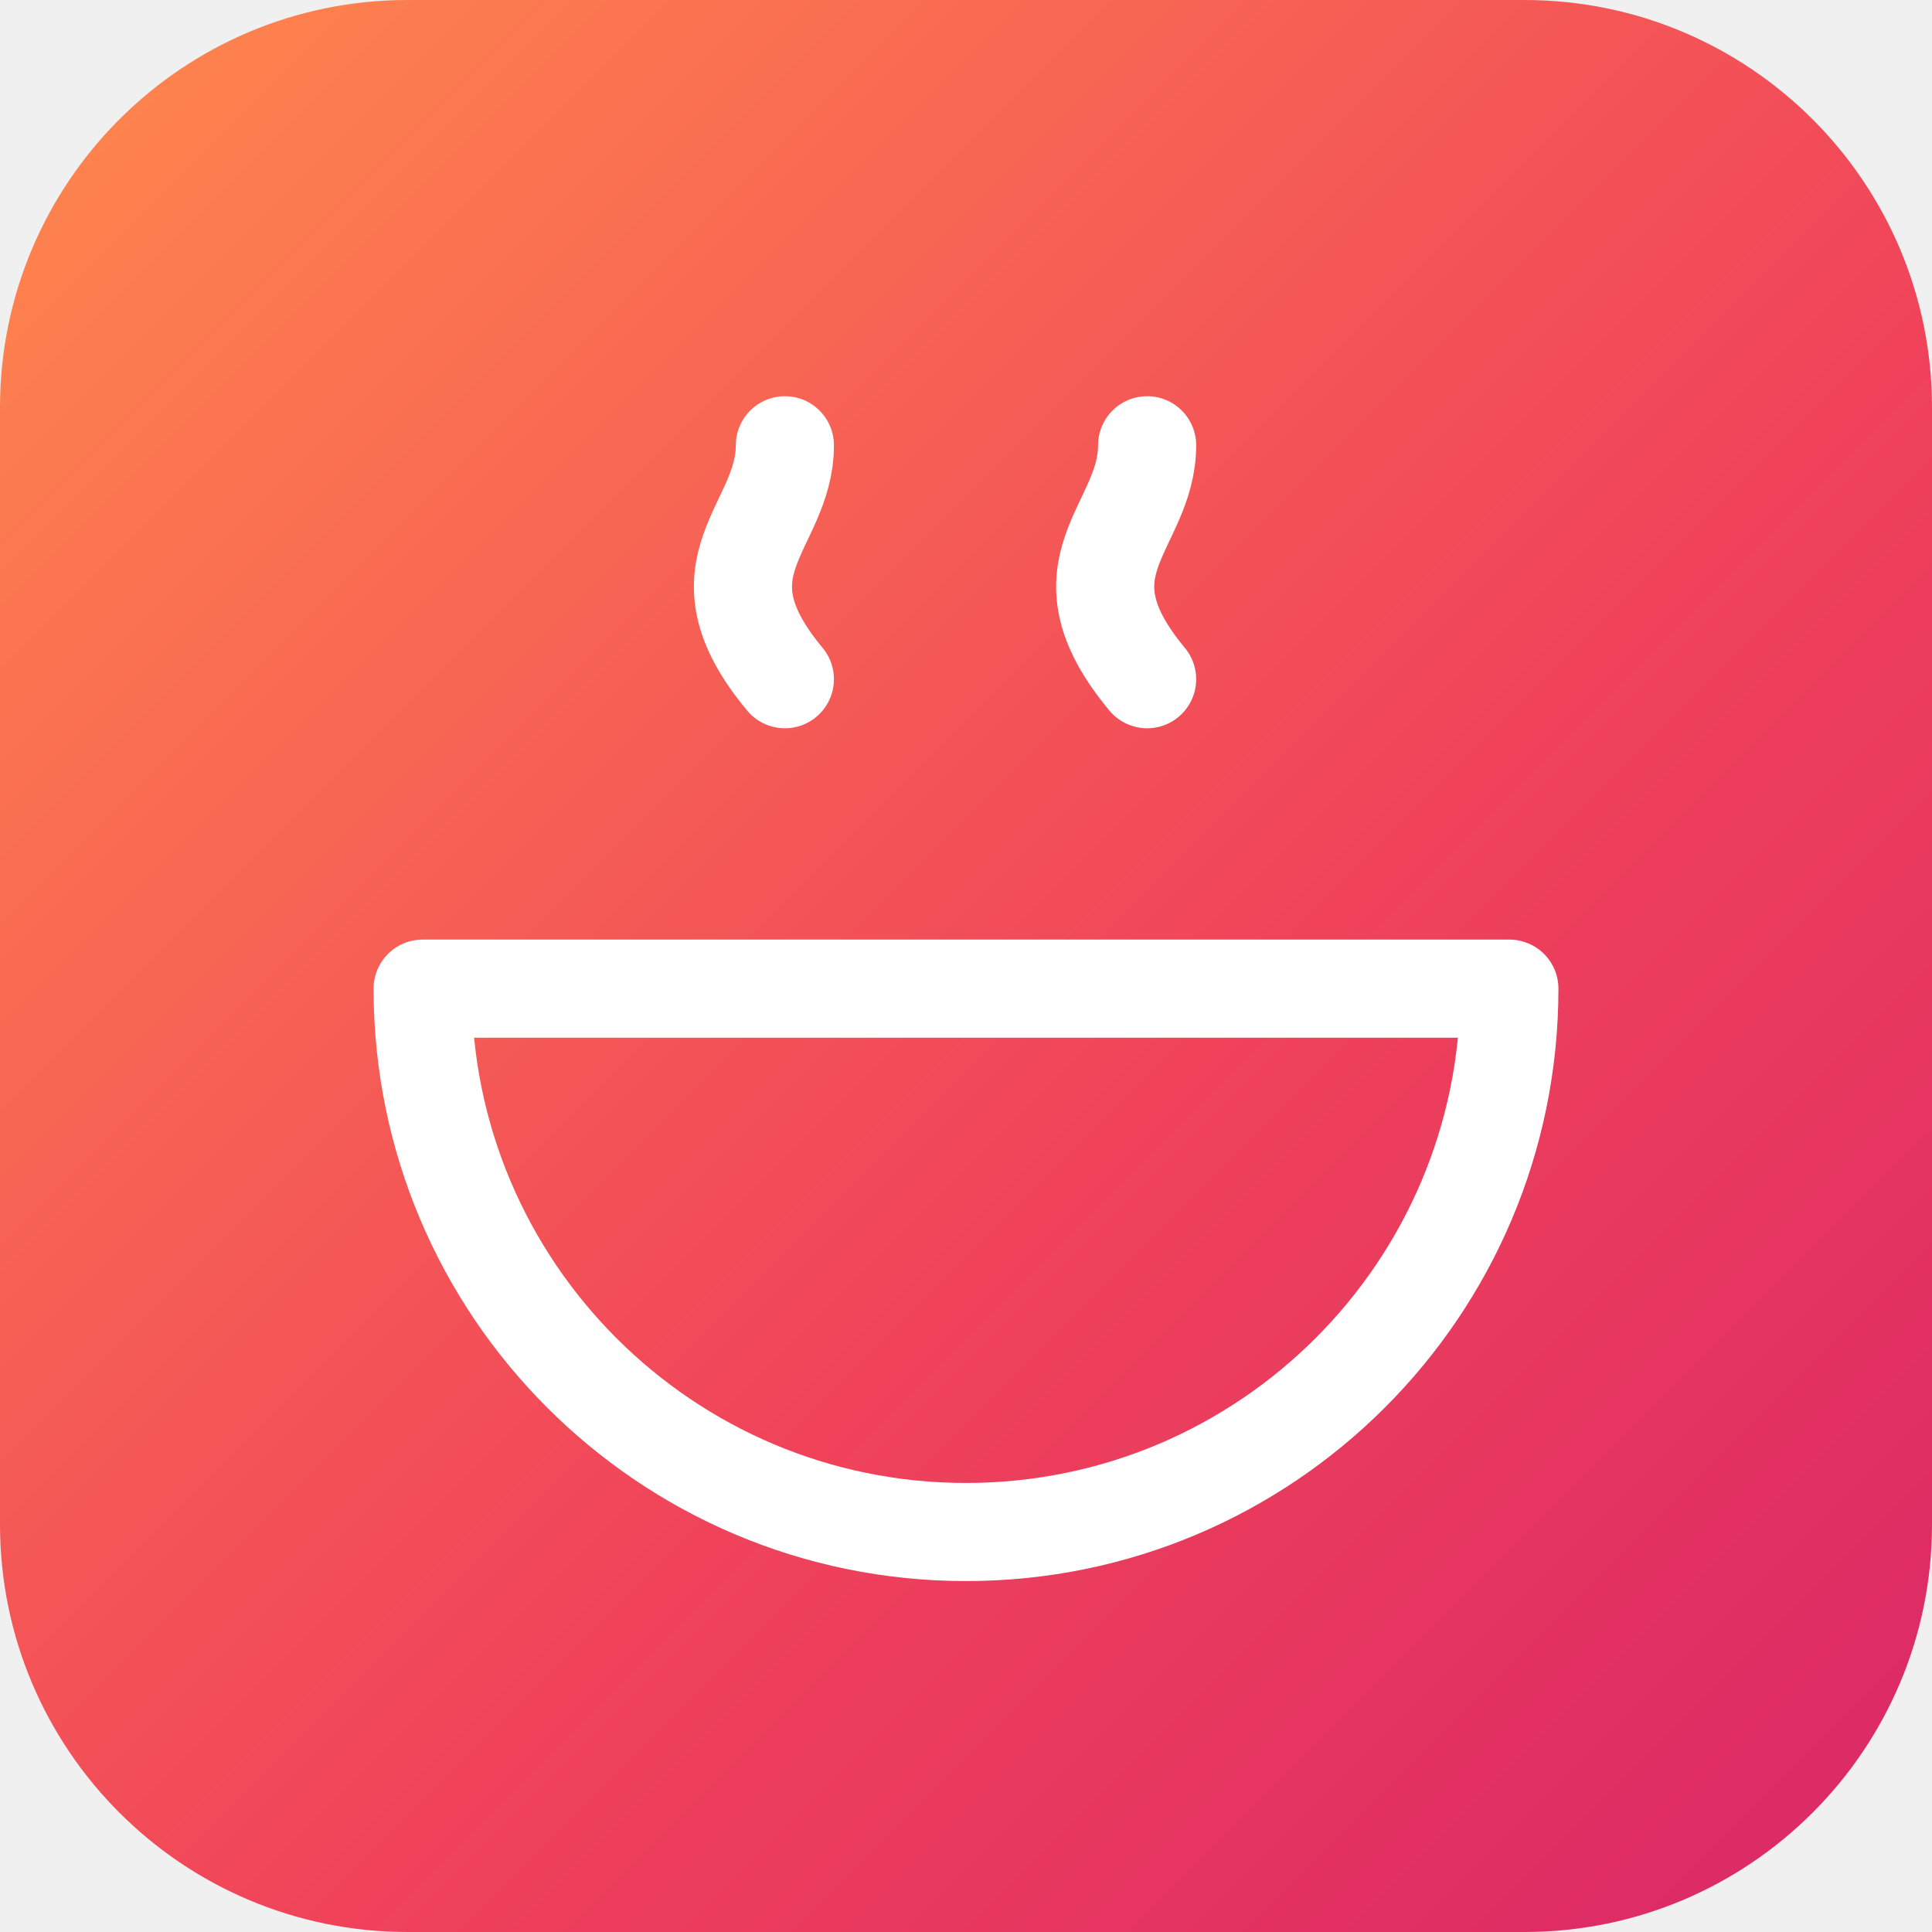
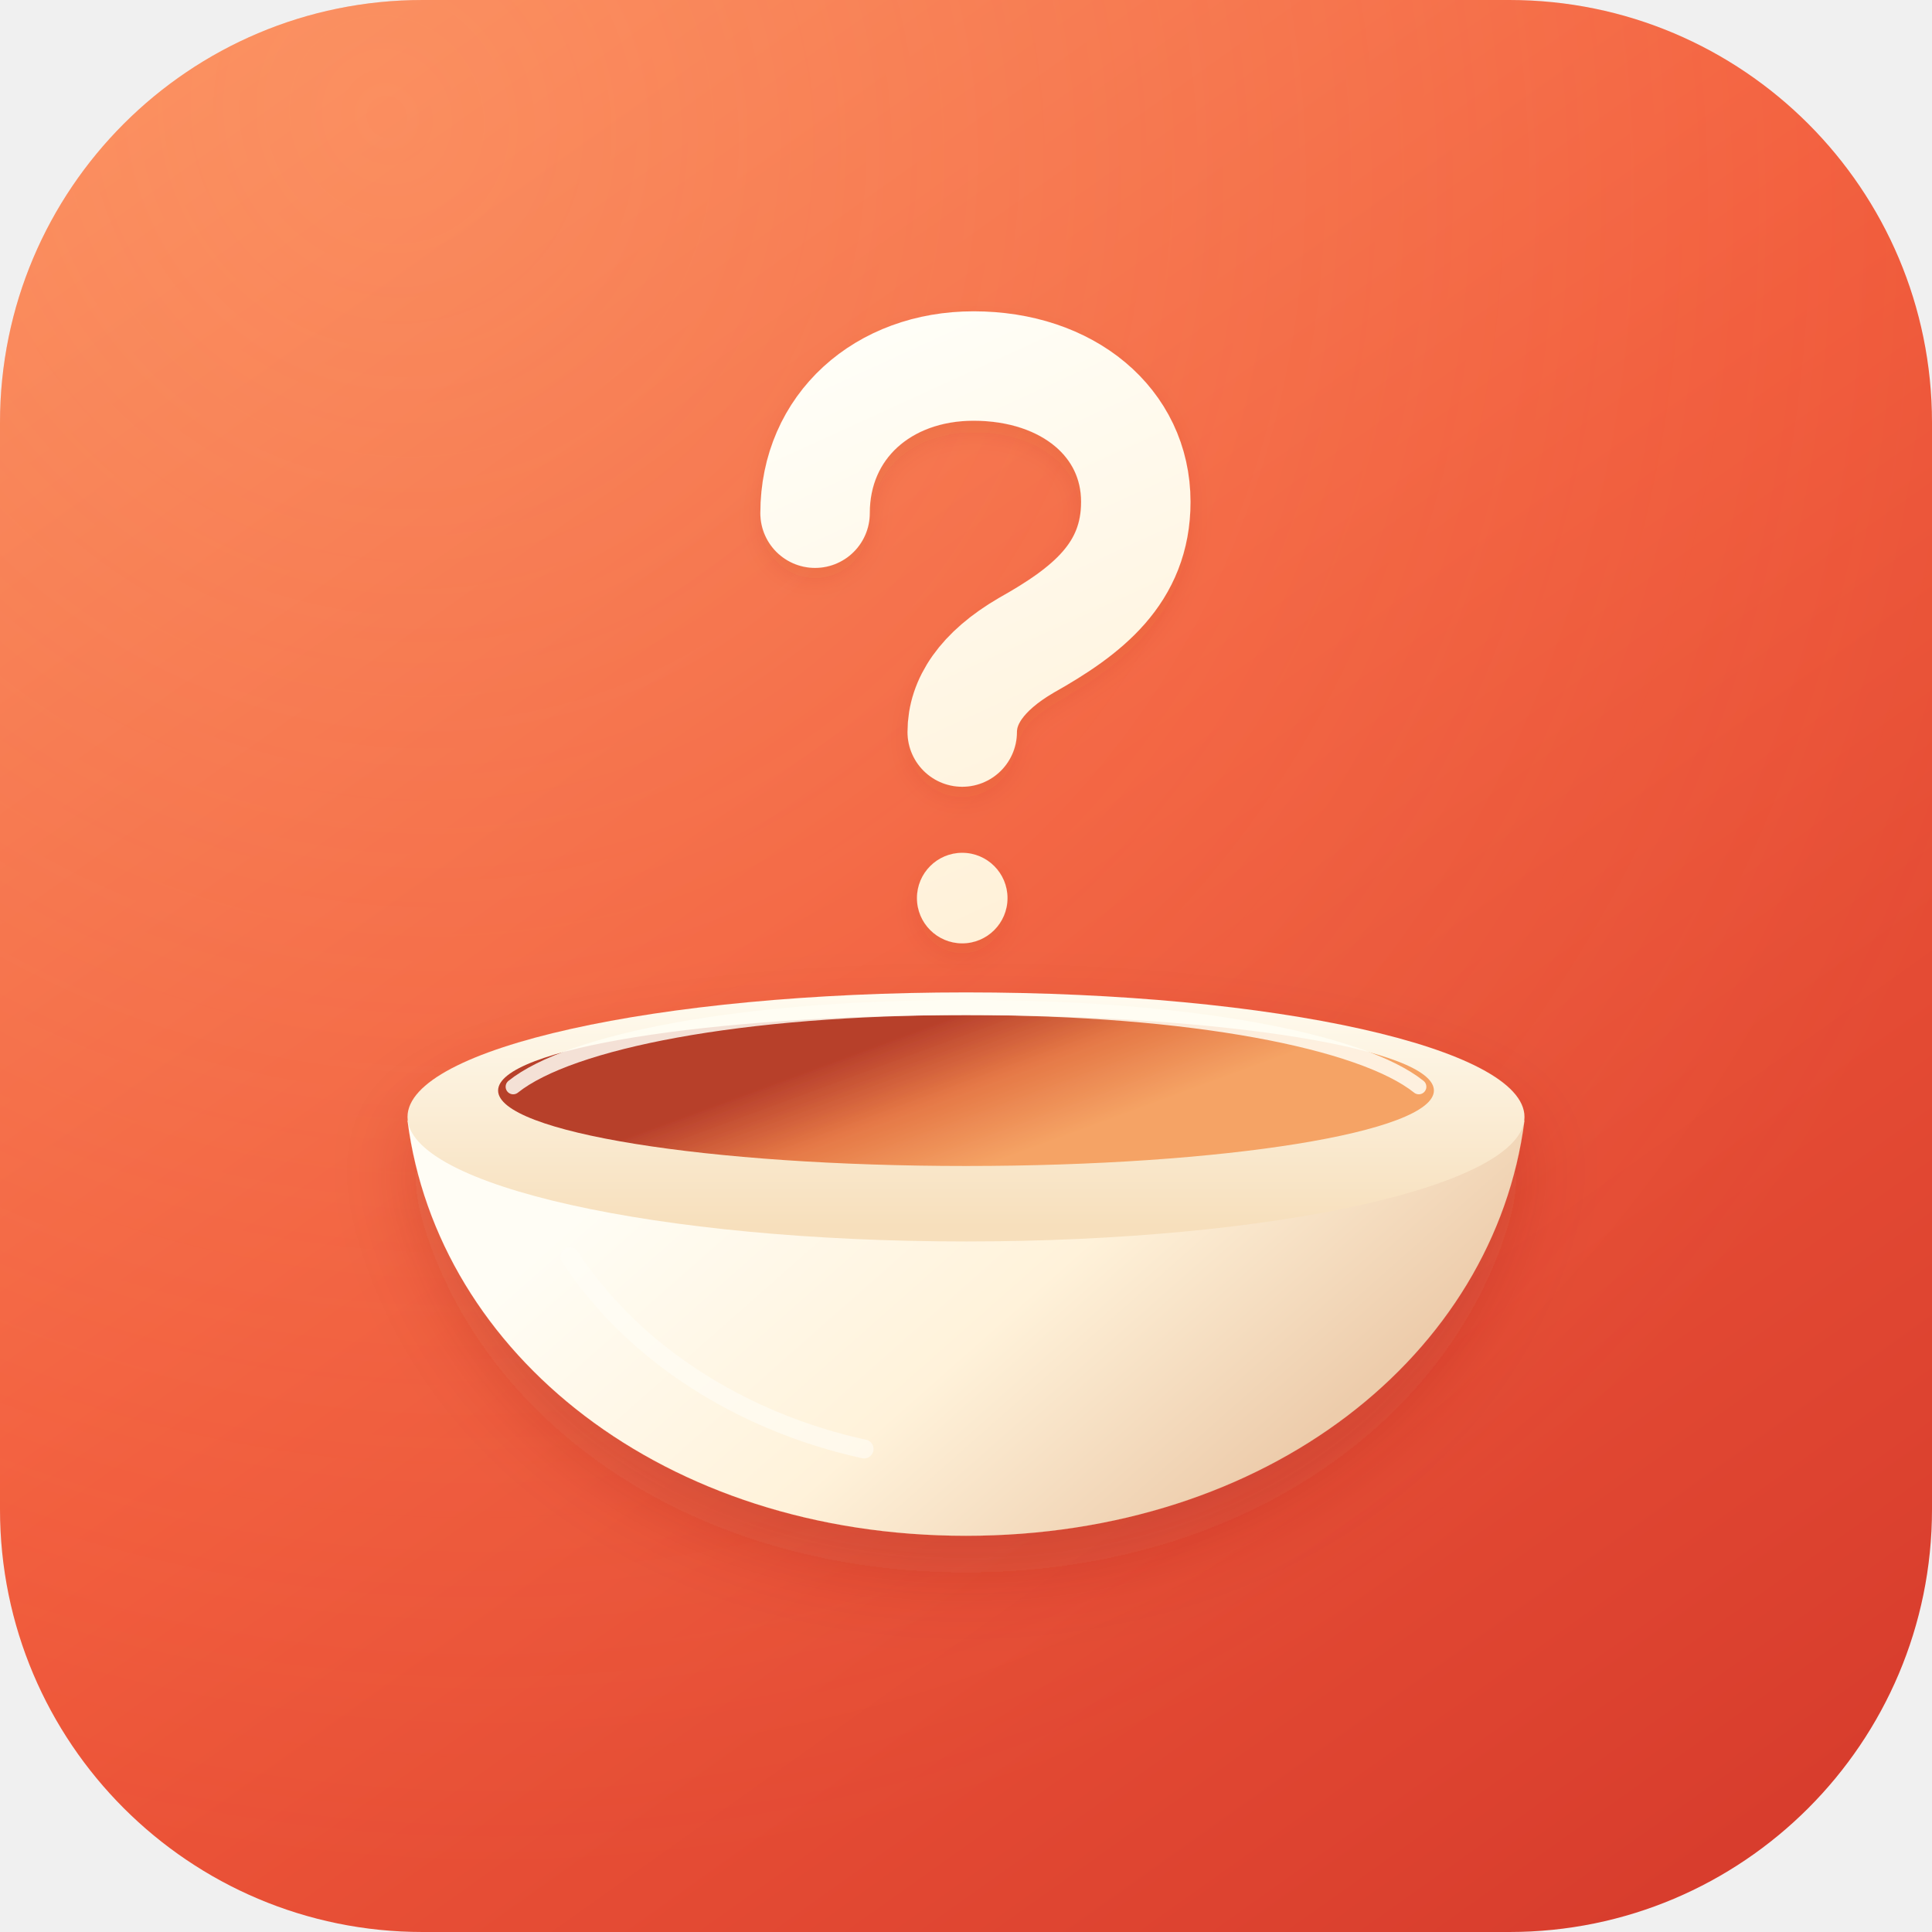
- <svg xmlns="http://www.w3.org/2000/svg" viewBox="0 0 512 512">
+ <svg xmlns="http://www.w3.org/2000/svg" width="512" height="512" viewBox="0 0 512 512" fill="none">
  <defs>
-     <linearGradient id="bg" x1="0" y1="0" x2="1" y2="1">
-       <stop offset="0" stop-color="#FF8A4C" />
-       <stop offset="0.58" stop-color="#F0435A" />
-       <stop offset="1" stop-color="#D92667" />
+     <linearGradient id="coral" x1="64" y1="0" x2="428" y2="512" gradientUnits="userSpaceOnUse">
+       <stop stop-color="#FA8054" />
+       <stop offset=".48" stop-color="#F15A3B" />
+       <stop offset="1" stop-color="#D83D2D" />
    </linearGradient>
+     <radialGradient id="light" cx="0" cy="0" r="1" gradientTransform="translate(100 30) rotate(58) scale(478 432)" gradientUnits="userSpaceOnUse">
+       <stop stop-color="#FFC68B" stop-opacity=".26" />
+       <stop offset="1" stop-color="#FFC68B" stop-opacity="0" />
+     </radialGradient>
+     <linearGradient id="ceramic" x1="184" y1="295" x2="298" y2="424" gradientUnits="userSpaceOnUse">
+       <stop stop-color="#FFFDF5" />
+       <stop offset=".55" stop-color="#FFF2DA" />
+       <stop offset="1" stop-color="#EDCCAB" />
+     </linearGradient>
+     <linearGradient id="rim" x1="256" y1="262" x2="256" y2="325" gradientUnits="userSpaceOnUse">
+       <stop stop-color="#FFFCF1" />
+       <stop offset="1" stop-color="#F7DFBC" />
+     </linearGradient>
+     <linearGradient id="inside" x1="247" y1="271" x2="261" y2="309" gradientUnits="userSpaceOnUse">
+       <stop stop-color="#B73F2B" />
+       <stop offset=".48" stop-color="#E57846" />
+       <stop offset="1" stop-color="#F5A365" />
+     </linearGradient>
+     <linearGradient id="steam" x1="220" y1="106" x2="289" y2="257" gradientUnits="userSpaceOnUse">
+       <stop stop-color="#FFFEF7" />
+       <stop offset="1" stop-color="#FFF0D6" />
+     </linearGradient>
+     <filter id="bowl-shadow" x="-.3" y="-.4" width="1.6" height="1.9" color-interpolation-filters="sRGB">
+       <feDropShadow dx="0" dy="10" stdDeviation="10" flood-color="#81291D" flood-opacity=".21" />
+     </filter>
+     <filter id="steam-shadow" x="-.5" y="-.3" width="2" height="1.7" color-interpolation-filters="sRGB">
+       <feDropShadow dx="0" dy="3" stdDeviation="3" flood-color="#9D3622" flood-opacity=".1" />
+     </filter>
+     <clipPath id="tile-clip">
+       <rect id="tile-shape" width="512" height="512" rx="112" />
+     </clipPath>
  </defs>
-   <rect width="512" height="512" rx="108" fill="url(#bg)" />
-   <g fill="none" stroke="#fff" stroke-width="26" stroke-linecap="round" stroke-linejoin="round">
-     <path d="M112 262h288a144 144 0 0 1-288 0z" />
-     <path d="M208 118c0 22-25 32 0 62M304 118c0 22-25 32 0 62" />
+   <g id="background" clip-path="url(#tile-clip)">
+     <path fill="url(#coral)" d="M0 0h512v512H0z" />
+     <path fill="url(#light)" d="M0 0h512v512H0z" />
+   </g>
+   <g id="mark">
+     <g filter="url(#steam-shadow)" transform="translate(0 -10)">
+       <path d="M216 146c0-23 18-39 42-39 25 0 43 15 43 36 0 19-13 29-29 38-12 7-17 15-17 23" stroke="url(#steam)" stroke-width="29" stroke-linecap="round" />
+       <circle cx="255" cy="248" r="12" fill="url(#steam)" />
+     </g>
+     <g filter="url(#bowl-shadow)">
+       <path d="M108 297c8 62 68 110 148 110s140-48 148-110H108Z" fill="url(#ceramic)" />
+       <ellipse cx="256" cy="296" rx="148" ry="33" fill="url(#rim)" />
+       <ellipse cx="256" cy="289" rx="124" ry="20" fill="url(#inside)" />
+       <path d="M136 288c15-12 60-21 120-21s105 9 120 21" stroke="#FFFEF4" stroke-width="4" stroke-linecap="round" opacity=".85" />
+       <path d="M151 333c17 26 46 44 78 51" stroke="#FFFDF6" stroke-width="5" stroke-linecap="round" opacity=".6" />
+     </g>
  </g>
</svg>
